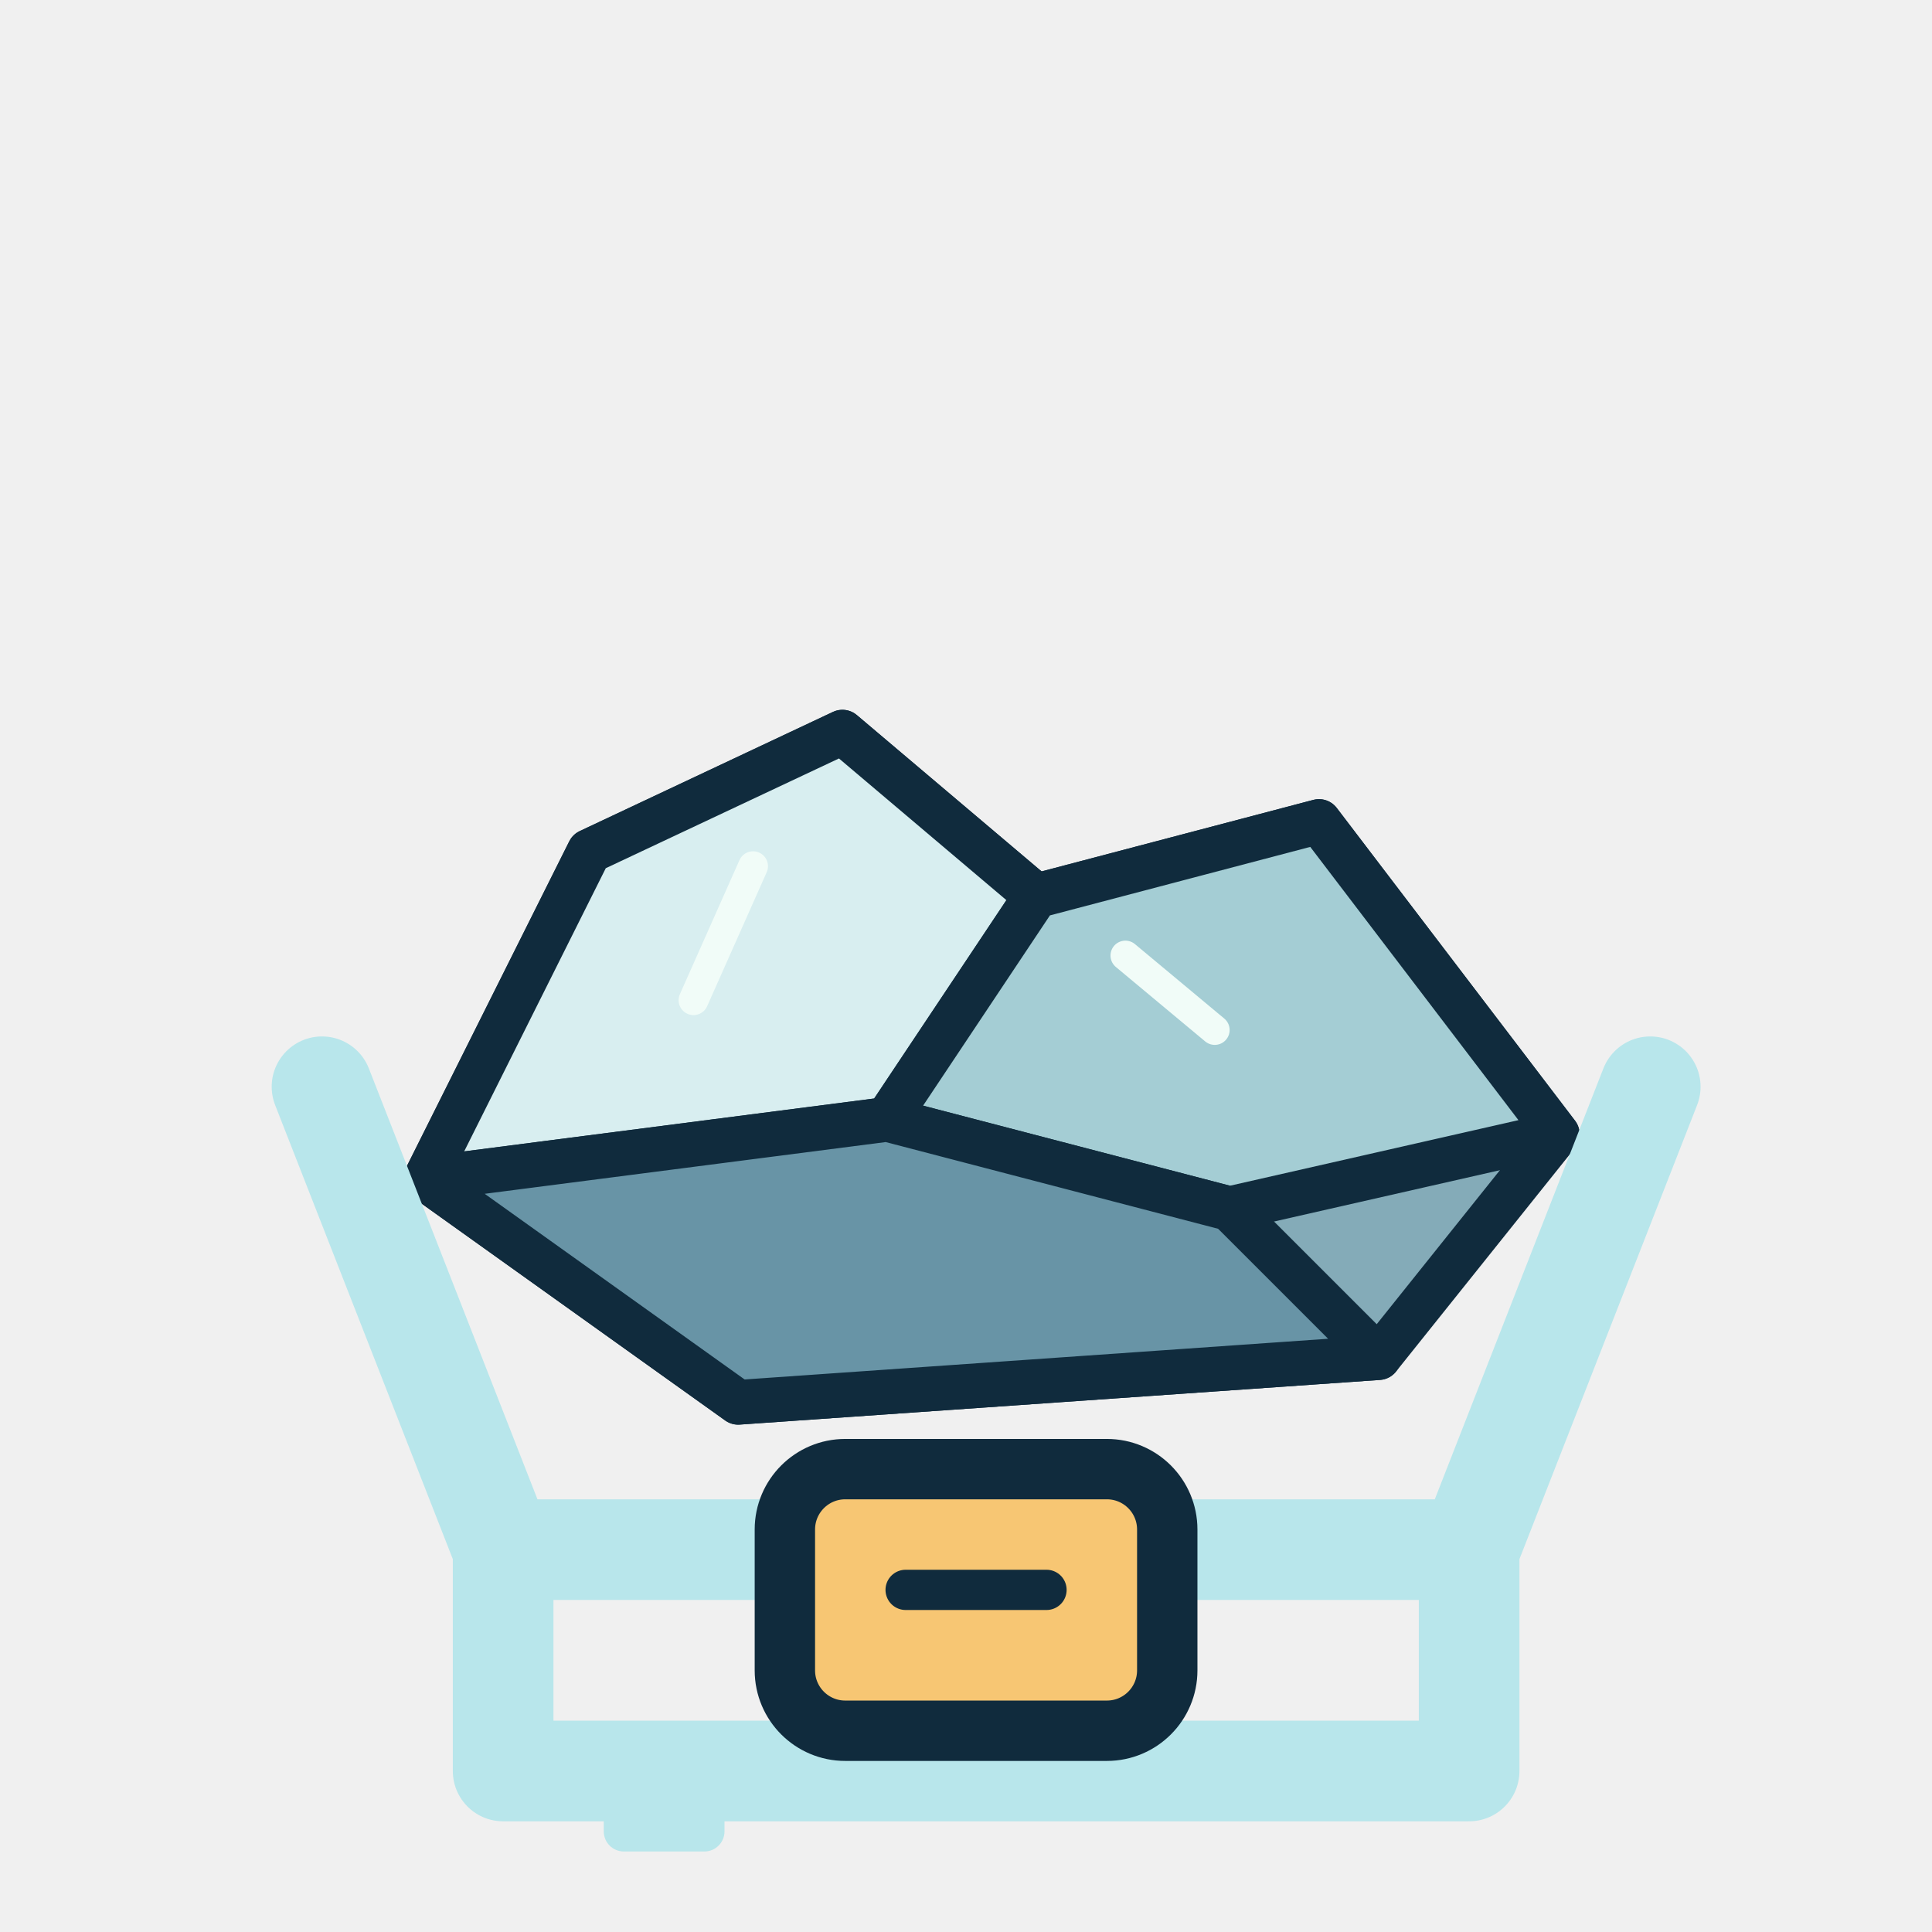
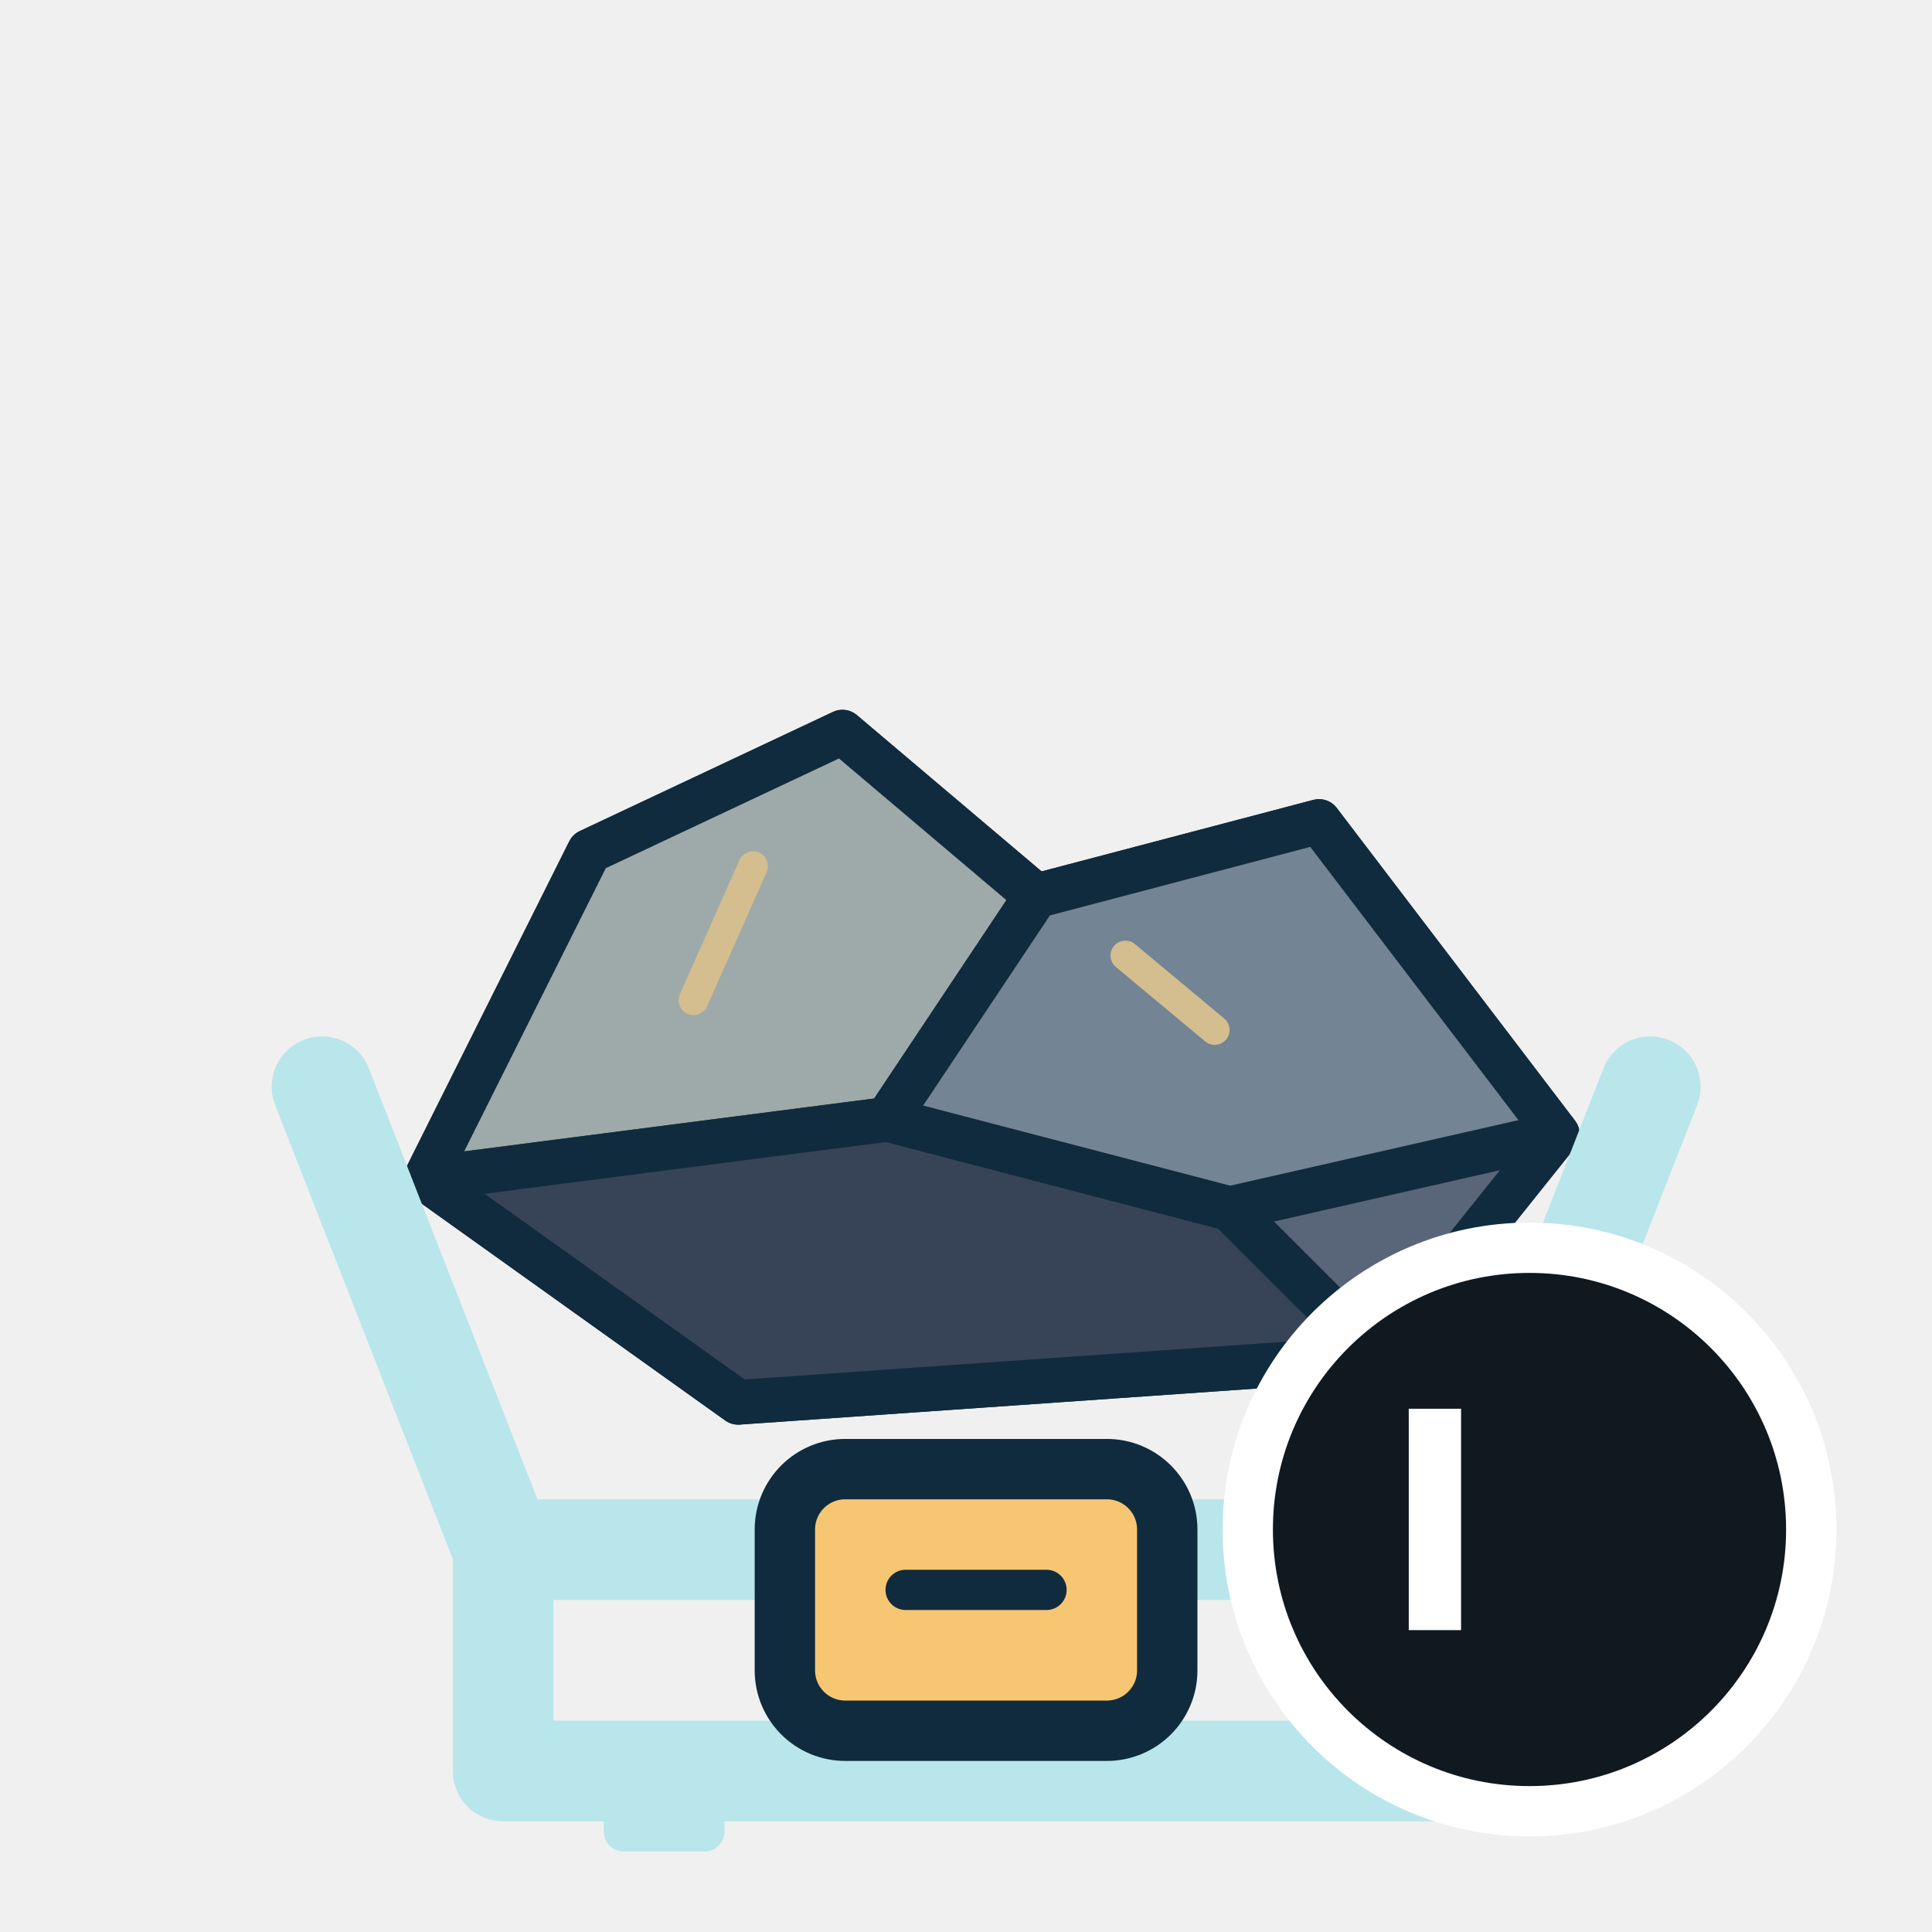
<svg xmlns="http://www.w3.org/2000/svg" width="96" height="96" viewBox="0 0 96 96">
  <g stroke-linecap="round" stroke-linejoin="round">
    <g transform="translate(13 9) scale(.74)">
      <g id="chipped-iron-cluster" data-layer="chipped-iron-cluster">
-         <path d="M11 67 L22 45 L39 37 L52 48 L71 43 L87 64 L75 79 L32 82 Z" fill="#84ABB8" stroke="#102B3D" stroke-width="3" />
-         <path d="M22 45 L39 37 L52 48 L42 63 L11 67 Z" fill="#D8EEF0" stroke="#102B3D" stroke-width="3" />
-         <path d="M52 48 L71 43 L87 64 L65 69 L42 63 Z" fill="#A4CDD4" stroke="#102B3D" stroke-width="3" />
-         <path d="M42 63 L65 69 L75 79 L32 82 L11 67 Z" fill="#6894A6" stroke="#102B3D" stroke-width="3" />
-         <path d="M33 46 L29 55 M58 52 L64 57" fill="none" stroke="#F1FCF8" stroke-width="2" />
+         <path d="M11 67 L22 45 L39 37 L52 48 L71 43 L87 64 L75 79 L32 82 Z" fill="#596579" stroke="#102B3D" stroke-width="3" />
+         <path d="M22 45 L39 37 L52 48 L42 63 L11 67 Z" fill="#9eaaa9" stroke="#102B3D" stroke-width="3" />
+         <path d="M52 48 L71 43 L87 64 L65 69 L42 63 Z" fill="#738495" stroke="#102B3D" stroke-width="3" />
+         <path d="M42 63 L65 69 L75 79 L32 82 L11 67 Z" fill="#374457" stroke="#102B3D" stroke-width="3" />
+         <path d="M33 46 L29 55 M58 52 L64 57" fill="none" stroke="#d4bd8e" stroke-width="2" />
      </g>
    </g>
    <g id="sealed-cargo-harness" data-layer="sealed-cargo-harness">
      <path d="M16 54 L25 77 H73 L82 54 M25 77 V88 H73 V77" fill="none" stroke="#B8E6EB" stroke-width="5" />
      <rect x="39" y="73" width="19" height="13" rx="3" fill="#F7C673" stroke="#102B3D" stroke-width="3" />
      <path d="M45 79 H52" fill="none" stroke="#102B3D" stroke-width="2" />
    </g>
    <g id="grayscale-identification" data-layer="grayscale-identification">
      <rect x="30" y="89" width="6" height="3" rx="1" fill="#B8E6EB" stroke="none" stroke-width="0" />
    </g>
+     <g id="tier-badge">
+       <circle cx="76" cy="76" r="14" fill="#101820" stroke="#ffffff" stroke-width="2.5" />
+       <rect x="70" y="70" width="2.6" height="11" fill="#ffffff" />
+     </g>
  </g>
</svg>
